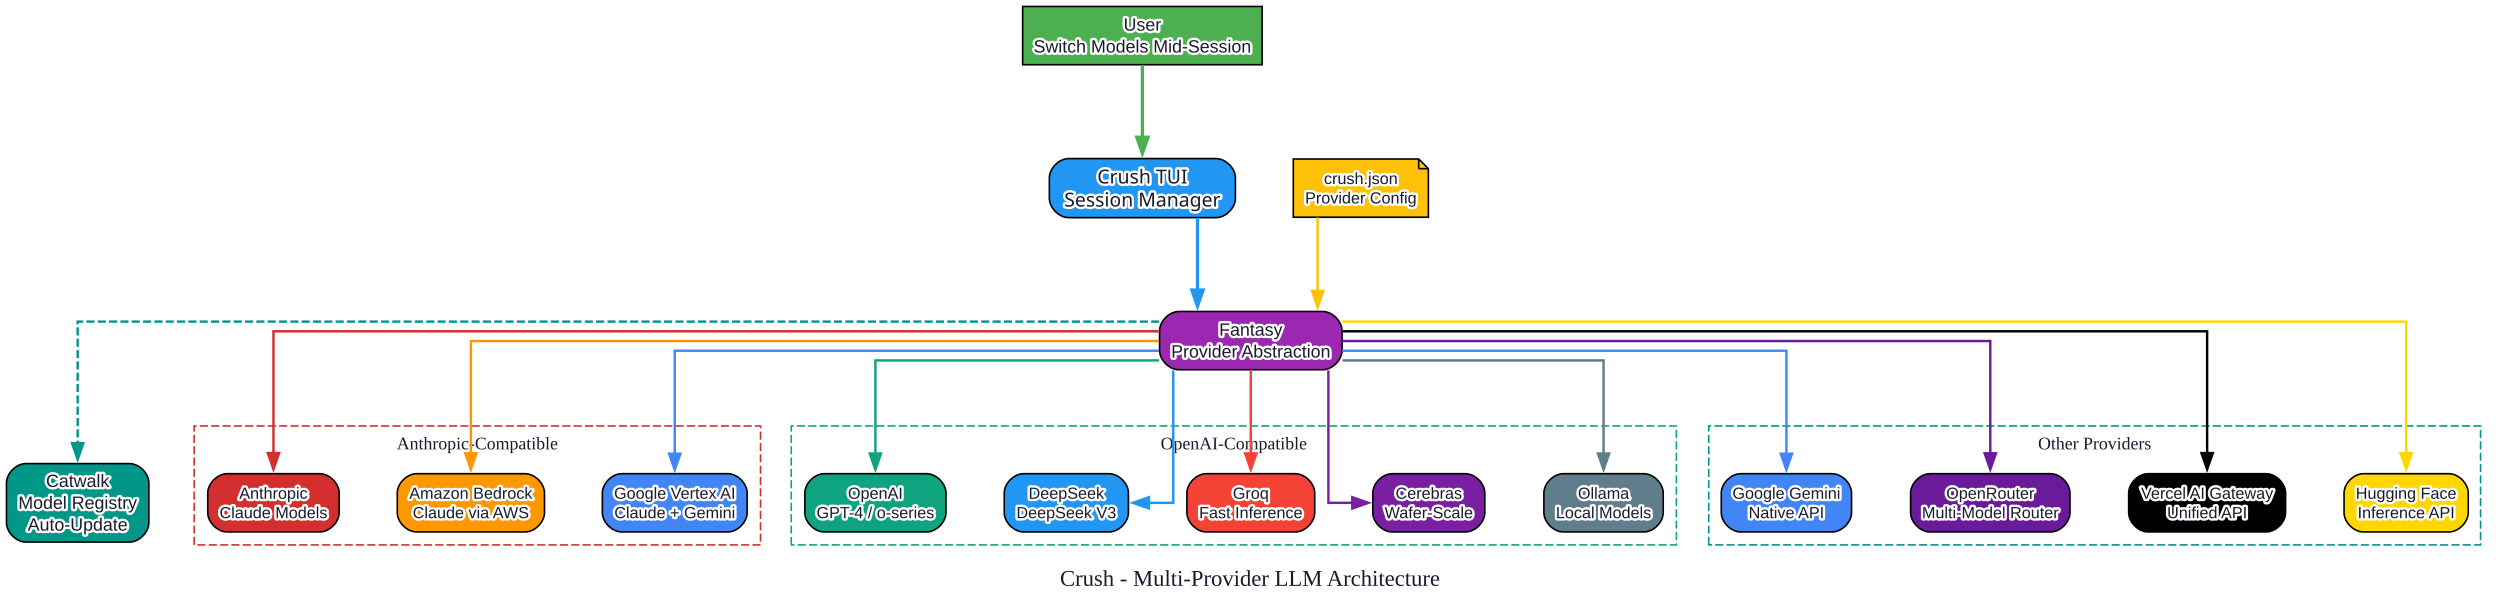
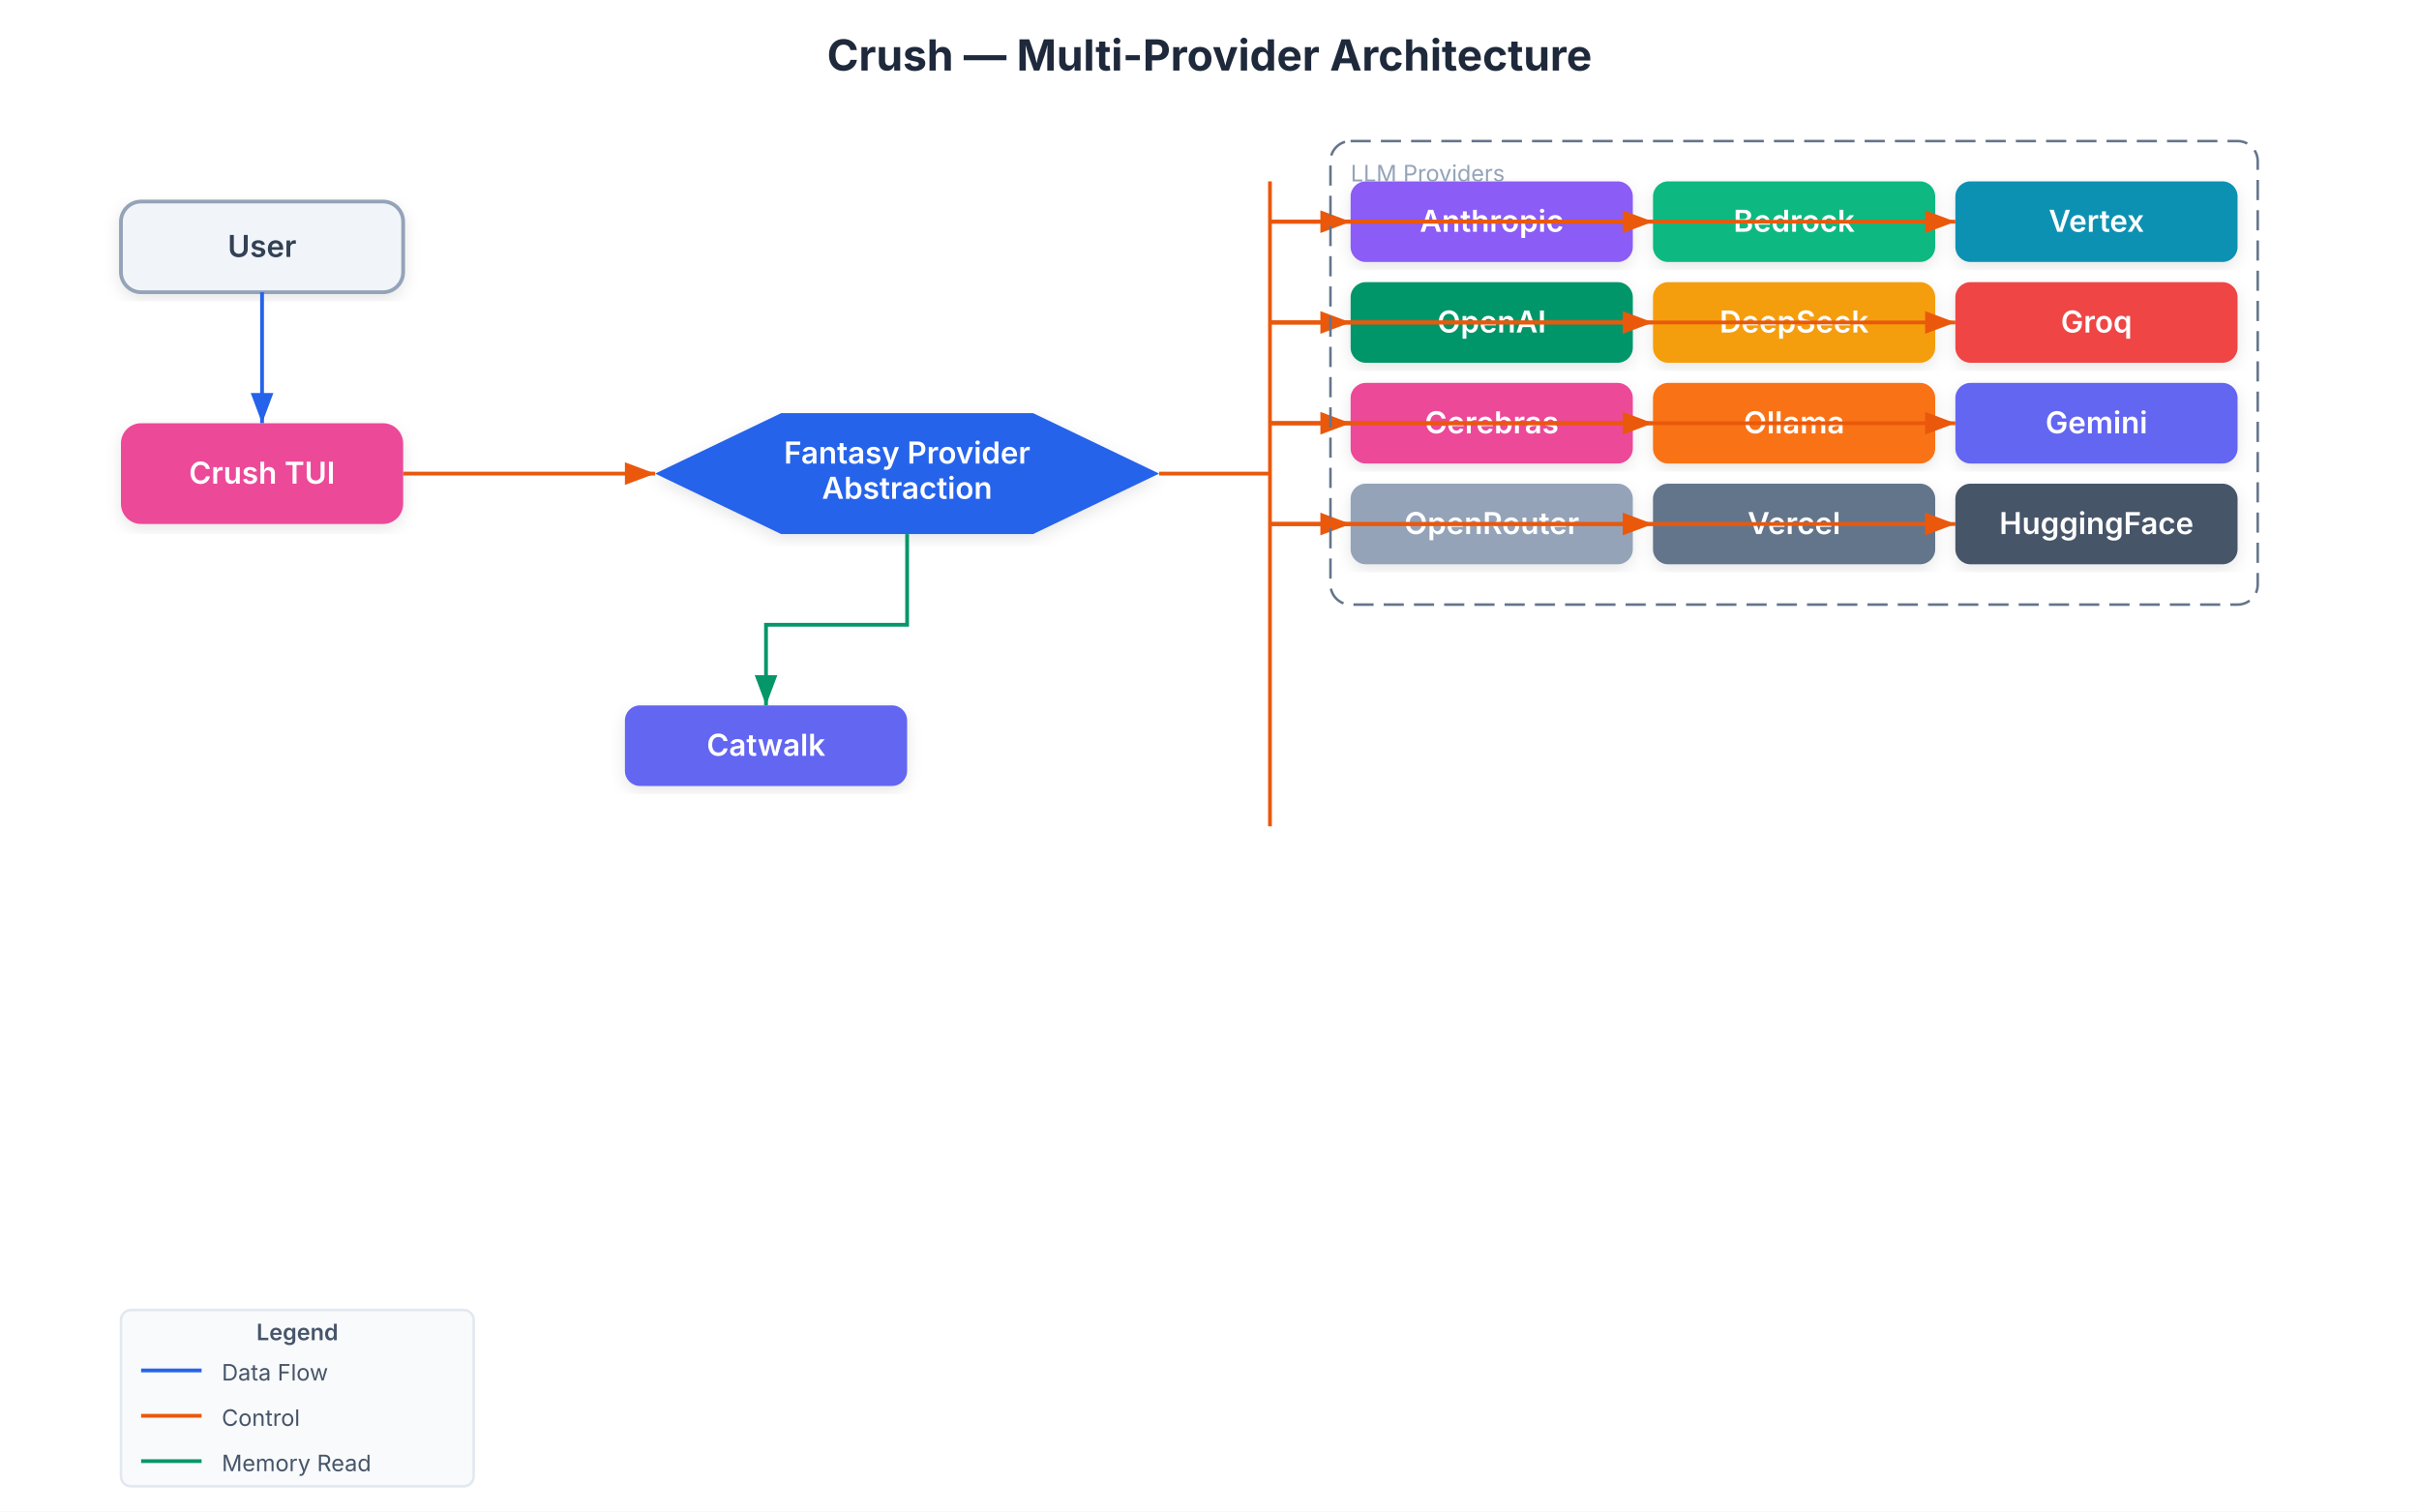
- <svg xmlns="http://www.w3.org/2000/svg" width="1545pt" height="373pt" viewBox="0.00 0.00 1545.00 373.00">
+ <svg xmlns="http://www.w3.org/2000/svg" viewBox="0 0 960 600">
  <style>
- 
- text { paint-order: stroke; stroke: #ffffff; stroke-width: 3px; stroke-linejoin: round; fill: #1a1a2e; }
- </style>
-   <g id="graph0" class="graph" transform="scale(1 1) rotate(0) translate(4 369.25)">
-     <polygon fill="white" stroke="none" points="-4,4 -4,-369.25 1541,-369.25 1541,4 -4,4" />
-     <text xml:space="preserve" text-anchor="middle" x="768.5" y="-7.2" font-family="Times New Roman,serif" font-size="14.00">Crush - Multi-Provider LLM Architecture</text>
-     <g id="clust1" class="cluster">
-       <polygon fill="none" stroke="#d32f2f" stroke-dasharray="5,2" points="116,-32.5 116,-106 466,-106 466,-32.5 116,-32.5" />
-       <text xml:space="preserve" text-anchor="middle" x="291" y="-91.55" font-family="Times New Roman,serif" font-size="11.00" fill="#d32f2f">Anthropic-Compatible</text>
-     </g>
-     <g id="clust2" class="cluster">
-       <polygon fill="none" stroke="#10a37f" stroke-dasharray="5,2" points="485,-32.5 485,-106 1032,-106 1032,-32.5 485,-32.5" />
-       <text xml:space="preserve" text-anchor="middle" x="758.5" y="-91.55" font-family="Times New Roman,serif" font-size="11.00" fill="#10a37f">OpenAI-Compatible</text>
-     </g>
-     <g id="clust3" class="cluster">
-       <polygon fill="none" stroke="#009688" stroke-dasharray="5,2" points="1052,-32.5 1052,-106 1529,-106 1529,-32.5 1052,-32.5" />
-       <text xml:space="preserve" text-anchor="middle" x="1290.5" y="-91.55" font-family="Times New Roman,serif" font-size="11.00" fill="#009688">Other Providers</text>
-     </g>
-     <g id="node1" class="node">
-       <polygon fill="#4caf50" stroke="black" points="776,-365.25 628,-365.25 628,-329.25 776,-329.25 776,-365.25" />
-       <text xml:space="preserve" text-anchor="middle" x="702" y="-350.3" font-family="Arial" font-size="11.00" fill="white">User</text>
-       <text xml:space="preserve" text-anchor="middle" x="702" y="-336.8" font-family="Arial" font-size="11.00" fill="white">Switch Models Mid-Session</text>
-     </g>
-     <g id="node2" class="node">
-       <path fill="#2196f3" stroke="black" d="M747.5,-271.25C747.5,-271.25 656.5,-271.25 656.5,-271.25 650.5,-271.25 644.5,-265.25 644.5,-259.25 644.5,-259.25 644.5,-246.75 644.5,-246.75 644.5,-240.75 650.5,-234.75 656.5,-234.75 656.5,-234.75 747.5,-234.75 747.5,-234.75 753.5,-234.75 759.5,-240.75 759.5,-246.75 759.5,-246.75 759.5,-259.25 759.5,-259.25 759.5,-265.25 753.5,-271.25 747.5,-271.25" />
-       <text xml:space="preserve" text-anchor="middle" x="702" y="-255.85" font-family="Arial Bold" font-size="12.00" fill="white">Crush TUI</text>
-       <text xml:space="preserve" text-anchor="middle" x="702" y="-241.6" font-family="Arial Bold" font-size="12.00" fill="white">Session Manager</text>
-     </g>
-     <g id="edge1" class="edge">
-       <path fill="none" stroke="#4caf50" stroke-width="2" d="M702,-329.08C702,-329.08 702,-284.47 702,-284.47" />
-       <polygon fill="#4caf50" stroke="#4caf50" stroke-width="2" points="705.5,-284.47 702,-274.47 698.5,-284.47 705.5,-284.47" />
-     </g>
-     <g id="node3" class="node">
-       <path fill="#9c27b0" stroke="black" d="M813.38,-176.75C813.38,-176.75 724.62,-176.75 724.62,-176.75 718.62,-176.75 712.62,-170.75 712.62,-164.75 712.62,-164.75 712.62,-152.75 712.62,-152.75 712.62,-146.75 718.62,-140.75 724.62,-140.75 724.62,-140.75 813.38,-140.75 813.38,-140.75 819.38,-140.75 825.38,-146.75 825.38,-152.75 825.38,-152.75 825.38,-164.75 825.38,-164.75 825.38,-170.75 819.38,-176.75 813.38,-176.75" />
-       <text xml:space="preserve" text-anchor="middle" x="769" y="-161.8" font-family="Arial" font-size="11.00" fill="white">Fantasy</text>
-       <text xml:space="preserve" text-anchor="middle" x="769" y="-148.3" font-family="Arial" font-size="11.00" fill="white">Provider Abstraction</text>
-     </g>
-     <g id="edge2" class="edge">
-       <path fill="none" stroke="#2196f3" stroke-width="2" d="M736.06,-234.38C736.06,-234.38 736.06,-190.04 736.06,-190.04" />
-       <polygon fill="#2196f3" stroke="#2196f3" stroke-width="2" points="739.56,-190.04 736.06,-180.04 732.56,-190.04 739.56,-190.04" />
-     </g>
-     <g id="node4" class="node">
-       <path fill="#009688" stroke="black" d="M76,-82.75C76,-82.75 12,-82.75 12,-82.75 6,-82.75 0,-76.75 0,-70.75 0,-70.75 0,-46.25 0,-46.25 0,-40.25 6,-34.25 12,-34.25 12,-34.25 76,-34.25 76,-34.25 82,-34.25 88,-40.25 88,-46.25 88,-46.25 88,-70.75 88,-70.75 88,-76.75 82,-82.75 76,-82.75" />
-       <text xml:space="preserve" text-anchor="middle" x="44" y="-68.3" font-family="Arial" font-size="11.00" fill="white">Catwalk</text>
-       <text xml:space="preserve" text-anchor="middle" x="44" y="-54.8" font-family="Arial" font-size="11.00" fill="white">Model Registry</text>
-       <text xml:space="preserve" text-anchor="middle" x="44" y="-41.3" font-family="Arial" font-size="11.00" fill="white">Auto-Update</text>
-     </g>
-     <g id="edge3" class="edge">
-       <path fill="none" stroke="#009688" stroke-width="1.5" stroke-dasharray="5,2" d="M712.41,-170.5C541.78,-170.5 44,-170.5 44,-170.5 44,-170.5 44,-95.35 44,-95.35" />
-       <polygon fill="#009688" stroke="#009688" stroke-width="1.5" points="47.5,-95.35 44,-85.35 40.5,-95.35 47.5,-95.35" />
-     </g>
-     <g id="node5" class="node">
-       <path fill="#d32f2f" stroke="black" d="M193.62,-76.5C193.62,-76.5 136.38,-76.5 136.38,-76.5 130.38,-76.5 124.38,-70.5 124.38,-64.5 124.38,-64.5 124.38,-52.5 124.38,-52.5 124.38,-46.5 130.38,-40.5 136.38,-40.5 136.38,-40.5 193.62,-40.5 193.62,-40.5 199.62,-40.5 205.62,-46.5 205.62,-52.5 205.62,-52.5 205.62,-64.5 205.62,-64.5 205.62,-70.5 199.62,-76.5 193.62,-76.5" />
-       <text xml:space="preserve" text-anchor="middle" x="165" y="-61" font-family="Arial" font-size="10.00" fill="white">Anthropic</text>
-       <text xml:space="preserve" text-anchor="middle" x="165" y="-49" font-family="Arial" font-size="10.00" fill="white">Claude Models</text>
-     </g>
-     <g id="edge5" class="edge">
-       <path fill="none" stroke="#d32f2f" stroke-width="1.5" d="M712.18,-164.5C561.82,-164.5 165,-164.5 165,-164.5 165,-164.5 165,-89.23 165,-89.23" />
-       <polygon fill="#d32f2f" stroke="#d32f2f" stroke-width="1.5" points="168.5,-89.23 165,-79.23 161.5,-89.23 168.5,-89.23" />
-     </g>
-     <g id="node6" class="node">
-       <path fill="#ff9800" stroke="black" d="M320.5,-76.5C320.5,-76.5 253.5,-76.5 253.5,-76.5 247.5,-76.5 241.5,-70.5 241.5,-64.5 241.5,-64.5 241.5,-52.5 241.5,-52.5 241.5,-46.5 247.5,-40.5 253.5,-40.5 253.5,-40.5 320.5,-40.5 320.5,-40.5 326.5,-40.5 332.5,-46.5 332.5,-52.5 332.5,-52.5 332.5,-64.5 332.5,-64.5 332.5,-70.5 326.5,-76.5 320.5,-76.5" />
-       <text xml:space="preserve" text-anchor="middle" x="287" y="-61" font-family="Arial" font-size="10.00" fill="white">Amazon Bedrock</text>
-       <text xml:space="preserve" text-anchor="middle" x="287" y="-49" font-family="Arial" font-size="10.00" fill="white">Claude via AWS</text>
-     </g>
-     <g id="edge6" class="edge">
-       <path fill="none" stroke="#ff9800" stroke-width="1.5" d="M712.29,-158.5C584.88,-158.5 287,-158.5 287,-158.5 287,-158.5 287,-89.11 287,-89.11" />
-       <polygon fill="#ff9800" stroke="#ff9800" stroke-width="1.5" points="290.5,-89.11 287,-79.11 283.5,-89.11 290.5,-89.11" />
-     </g>
-     <g id="node7" class="node">
-       <path fill="#4285f4" stroke="black" d="M445.75,-76.5C445.75,-76.5 380.25,-76.5 380.25,-76.5 374.25,-76.5 368.25,-70.5 368.25,-64.5 368.25,-64.5 368.25,-52.5 368.25,-52.5 368.25,-46.5 374.25,-40.5 380.25,-40.5 380.25,-40.5 445.75,-40.5 445.75,-40.5 451.75,-40.5 457.75,-46.5 457.75,-52.5 457.75,-52.5 457.75,-64.5 457.75,-64.5 457.75,-70.5 451.75,-76.5 445.75,-76.5" />
-       <text xml:space="preserve" text-anchor="middle" x="413" y="-61" font-family="Arial" font-size="10.00" fill="white">Google Vertex AI</text>
-       <text xml:space="preserve" text-anchor="middle" x="413" y="-49" font-family="Arial" font-size="10.00" fill="white">Claude + Gemini</text>
-     </g>
-     <g id="edge7" class="edge">
-       <path fill="none" stroke="#4285f4" stroke-width="1.5" d="M712.2,-152.5C611.69,-152.5 413,-152.5 413,-152.5 413,-152.5 413,-88.89 413,-88.89" />
-       <polygon fill="#4285f4" stroke="#4285f4" stroke-width="1.5" points="416.5,-88.89 413,-78.89 409.5,-88.89 416.5,-88.89" />
-     </g>
-     <g id="node8" class="node">
-       <path fill="#10a37f" stroke="black" d="M568.62,-76.5C568.62,-76.5 505.38,-76.5 505.38,-76.5 499.38,-76.5 493.38,-70.5 493.38,-64.5 493.38,-64.5 493.38,-52.5 493.38,-52.5 493.38,-46.5 499.38,-40.5 505.38,-40.5 505.38,-40.5 568.62,-40.5 568.62,-40.5 574.62,-40.5 580.62,-46.5 580.62,-52.5 580.62,-52.5 580.62,-64.5 580.62,-64.5 580.62,-70.5 574.62,-76.5 568.62,-76.5" />
-       <text xml:space="preserve" text-anchor="middle" x="537" y="-61" font-family="Arial" font-size="10.00" fill="white">OpenAI</text>
-       <text xml:space="preserve" text-anchor="middle" x="537" y="-49" font-family="Arial" font-size="10.00" fill="white">GPT-4 / o-series</text>
-     </g>
-     <g id="edge8" class="edge">
-       <path fill="none" stroke="#10a37f" stroke-width="1.5" d="M712.25,-146.5C643.56,-146.5 537,-146.5 537,-146.5 537,-146.5 537,-89 537,-89" />
-       <polygon fill="#10a37f" stroke="#10a37f" stroke-width="1.5" points="540.5,-89 537,-79 533.5,-89 540.5,-89" />
-     </g>
-     <g id="node9" class="node">
-       <path fill="#2196f3" stroke="black" d="M681.38,-76.5C681.38,-76.5 628.62,-76.5 628.62,-76.5 622.62,-76.5 616.62,-70.5 616.62,-64.5 616.62,-64.5 616.62,-52.5 616.62,-52.5 616.62,-46.5 622.62,-40.5 628.62,-40.5 628.62,-40.5 681.38,-40.5 681.38,-40.5 687.38,-40.5 693.38,-46.5 693.38,-52.5 693.38,-52.5 693.38,-64.5 693.38,-64.5 693.38,-70.5 687.38,-76.5 681.38,-76.5" />
-       <text xml:space="preserve" text-anchor="middle" x="655" y="-61" font-family="Arial" font-size="10.00" fill="white">DeepSeek</text>
-       <text xml:space="preserve" text-anchor="middle" x="655" y="-49" font-family="Arial" font-size="10.00" fill="white">DeepSeek V3</text>
-     </g>
-     <g id="edge9" class="edge">
-       <path fill="none" stroke="#2196f3" stroke-width="1.5" d="M721.06,-140.36C721.06,-111.42 721.06,-58.5 721.06,-58.5 721.06,-58.5 706.08,-58.5 706.08,-58.5" />
-       <polygon fill="#2196f3" stroke="#2196f3" stroke-width="1.5" points="706.08,-55 696.08,-58.5 706.08,-62 706.08,-55" />
-     </g>
-     <g id="node10" class="node">
-       <path fill="#f44336" stroke="black" d="M796.5,-76.5C796.5,-76.5 741.5,-76.5 741.5,-76.5 735.5,-76.5 729.5,-70.5 729.5,-64.5 729.5,-64.5 729.5,-52.5 729.5,-52.5 729.5,-46.5 735.5,-40.5 741.5,-40.5 741.5,-40.5 796.5,-40.5 796.5,-40.5 802.5,-40.5 808.5,-46.5 808.5,-52.5 808.5,-52.5 808.5,-64.5 808.5,-64.5 808.5,-70.5 802.5,-76.5 796.5,-76.5" />
-       <text xml:space="preserve" text-anchor="middle" x="769" y="-61" font-family="Arial" font-size="10.00" fill="white">Groq</text>
-       <text xml:space="preserve" text-anchor="middle" x="769" y="-49" font-family="Arial" font-size="10.00" fill="white">Fast Inference</text>
-     </g>
-     <g id="edge10" class="edge">
-       <path fill="none" stroke="#f44336" stroke-width="1.5" d="M769,-140.36C769,-140.36 769,-89.04 769,-89.04" />
-       <polygon fill="#f44336" stroke="#f44336" stroke-width="1.5" points="772.5,-89.04 769,-79.04 765.5,-89.04 772.5,-89.04" />
-     </g>
-     <g id="node11" class="node">
-       <path fill="#7b1fa2" stroke="black" d="M901.62,-76.5C901.62,-76.5 856.38,-76.5 856.38,-76.5 850.38,-76.5 844.38,-70.5 844.38,-64.5 844.38,-64.5 844.38,-52.5 844.38,-52.5 844.38,-46.5 850.38,-40.5 856.38,-40.5 856.38,-40.5 901.62,-40.5 901.62,-40.5 907.62,-40.5 913.62,-46.5 913.62,-52.5 913.62,-52.5 913.62,-64.5 913.62,-64.5 913.62,-70.5 907.62,-76.5 901.62,-76.5" />
-       <text xml:space="preserve" text-anchor="middle" x="879" y="-61" font-family="Arial" font-size="10.00" fill="white">Cerebras</text>
-       <text xml:space="preserve" text-anchor="middle" x="879" y="-49" font-family="Arial" font-size="10.00" fill="white">Wafer-Scale</text>
-     </g>
-     <g id="edge11" class="edge">
-       <path fill="none" stroke="#7b1fa2" stroke-width="1.5" d="M816.94,-140.36C816.94,-111.42 816.94,-58.5 816.94,-58.5 816.94,-58.5 831.71,-58.5 831.71,-58.5" />
-       <polygon fill="#7b1fa2" stroke="#7b1fa2" stroke-width="1.5" points="831.71,-62 841.71,-58.5 831.71,-55 831.71,-62" />
-     </g>
-     <g id="node12" class="node">
-       <path fill="#607d8b" stroke="black" d="M1011.88,-76.5C1011.88,-76.5 962.12,-76.5 962.12,-76.5 956.12,-76.5 950.12,-70.5 950.12,-64.5 950.12,-64.5 950.12,-52.5 950.12,-52.5 950.12,-46.5 956.12,-40.5 962.12,-40.5 962.12,-40.5 1011.88,-40.5 1011.88,-40.5 1017.88,-40.5 1023.88,-46.5 1023.88,-52.5 1023.88,-52.5 1023.88,-64.5 1023.88,-64.5 1023.88,-70.5 1017.88,-76.5 1011.88,-76.5" />
-       <text xml:space="preserve" text-anchor="middle" x="987" y="-61" font-family="Arial" font-size="10.00" fill="white">Ollama</text>
-       <text xml:space="preserve" text-anchor="middle" x="987" y="-49" font-family="Arial" font-size="10.00" fill="white">Local Models</text>
-     </g>
-     <g id="edge12" class="edge">
-       <path fill="none" stroke="#607d8b" stroke-width="1.5" d="M825.71,-146.5C890.3,-146.5 987,-146.5 987,-146.5 987,-146.5 987,-89 987,-89" />
-       <polygon fill="#607d8b" stroke="#607d8b" stroke-width="1.5" points="990.5,-89 987,-79 983.5,-89 990.5,-89" />
-     </g>
-     <g id="node13" class="node">
-       <path fill="#4285f4" stroke="black" d="M1128.25,-76.5C1128.25,-76.5 1071.75,-76.5 1071.75,-76.5 1065.75,-76.5 1059.75,-70.5 1059.75,-64.5 1059.75,-64.5 1059.75,-52.5 1059.75,-52.5 1059.75,-46.5 1065.75,-40.5 1071.75,-40.5 1071.75,-40.5 1128.25,-40.5 1128.25,-40.5 1134.25,-40.5 1140.25,-46.5 1140.25,-52.5 1140.25,-52.5 1140.25,-64.5 1140.25,-64.5 1140.25,-70.5 1134.25,-76.5 1128.25,-76.5" />
-       <text xml:space="preserve" text-anchor="middle" x="1100" y="-61" font-family="Arial" font-size="10.00" fill="white">Google Gemini</text>
-       <text xml:space="preserve" text-anchor="middle" x="1100" y="-49" font-family="Arial" font-size="10.00" fill="white">Native API</text>
-     </g>
-     <g id="edge13" class="edge">
-       <path fill="none" stroke="#4285f4" stroke-width="1.5" d="M825.52,-152.5C920.06,-152.5 1100,-152.5 1100,-152.5 1100,-152.5 1100,-88.89 1100,-88.89" />
-       <polygon fill="#4285f4" stroke="#4285f4" stroke-width="1.5" points="1103.5,-88.89 1100,-78.89 1096.5,-88.89 1103.5,-88.89" />
-     </g>
-     <g id="node14" class="node">
-       <path fill="#6a1b9a" stroke="black" d="M1263.25,-76.5C1263.25,-76.5 1188.75,-76.5 1188.75,-76.5 1182.75,-76.5 1176.75,-70.5 1176.75,-64.5 1176.75,-64.5 1176.75,-52.5 1176.75,-52.5 1176.75,-46.5 1182.75,-40.5 1188.75,-40.5 1188.75,-40.5 1263.25,-40.5 1263.25,-40.5 1269.25,-40.5 1275.25,-46.5 1275.25,-52.5 1275.25,-52.5 1275.25,-64.5 1275.25,-64.5 1275.25,-70.5 1269.25,-76.5 1263.25,-76.5" />
-       <text xml:space="preserve" text-anchor="middle" x="1226" y="-61" font-family="Arial" font-size="10.00" fill="white">OpenRouter</text>
-       <text xml:space="preserve" text-anchor="middle" x="1226" y="-49" font-family="Arial" font-size="10.00" fill="white">Multi-Model Router</text>
-     </g>
-     <g id="edge14" class="edge">
-       <path fill="none" stroke="#6a1b9a" stroke-width="1.5" d="M825.5,-158.5C947.77,-158.5 1226,-158.5 1226,-158.5 1226,-158.5 1226,-89.11 1226,-89.11" />
-       <polygon fill="#6a1b9a" stroke="#6a1b9a" stroke-width="1.5" points="1229.5,-89.11 1226,-79.11 1222.5,-89.11 1229.5,-89.11" />
-     </g>
-     <g id="node15" class="node">
-       <path fill="#000000" stroke="black" d="M1396.5,-76.5C1396.5,-76.5 1323.5,-76.5 1323.5,-76.5 1317.5,-76.5 1311.5,-70.5 1311.5,-64.5 1311.5,-64.5 1311.5,-52.5 1311.5,-52.5 1311.5,-46.5 1317.5,-40.5 1323.5,-40.5 1323.5,-40.5 1396.5,-40.5 1396.5,-40.5 1402.5,-40.5 1408.5,-46.5 1408.5,-52.5 1408.5,-52.5 1408.5,-64.5 1408.5,-64.5 1408.5,-70.5 1402.5,-76.5 1396.5,-76.5" />
-       <text xml:space="preserve" text-anchor="middle" x="1360" y="-61" font-family="Arial" font-size="10.00" fill="white">Vercel AI Gateway</text>
-       <text xml:space="preserve" text-anchor="middle" x="1360" y="-49" font-family="Arial" font-size="10.00" fill="white">Unified API</text>
-     </g>
-     <g id="edge15" class="edge">
-       <path fill="none" stroke="#000000" stroke-width="1.5" d="M825.67,-164.5C973.59,-164.5 1360,-164.5 1360,-164.5 1360,-164.5 1360,-89.23 1360,-89.23" />
-       <polygon fill="#000000" stroke="#000000" stroke-width="1.5" points="1363.5,-89.23 1360,-79.23 1356.5,-89.23 1363.5,-89.23" />
-     </g>
-     <g id="node16" class="node">
-       <path fill="#ffd600" stroke="black" d="M1509.38,-76.5C1509.38,-76.5 1456.62,-76.5 1456.62,-76.5 1450.62,-76.5 1444.62,-70.5 1444.62,-64.5 1444.62,-64.5 1444.62,-52.5 1444.62,-52.5 1444.62,-46.5 1450.62,-40.5 1456.62,-40.5 1456.62,-40.5 1509.38,-40.5 1509.38,-40.5 1515.38,-40.5 1521.38,-46.5 1521.38,-52.5 1521.38,-52.5 1521.38,-64.5 1521.38,-64.5 1521.38,-70.5 1515.38,-76.5 1509.38,-76.5" />
-       <text xml:space="preserve" text-anchor="middle" x="1483" y="-61" font-family="Arial" font-size="10.00" fill="#1a1a2e">Hugging Face</text>
-       <text xml:space="preserve" text-anchor="middle" x="1483" y="-49" font-family="Arial" font-size="10.00" fill="#1a1a2e">Inference API</text>
-     </g>
-     <g id="edge16" class="edge">
-       <path fill="none" stroke="#ffd600" stroke-width="1.5" d="M825.62,-170.5C994.5,-170.5 1483,-170.5 1483,-170.5 1483,-170.5 1483,-89.26 1483,-89.26" />
-       <polygon fill="#ffd600" stroke="#ffd600" stroke-width="1.5" points="1486.5,-89.26 1483,-79.26 1479.5,-89.26 1486.5,-89.26" />
-     </g>
-     <g id="node17" class="node">
-       <polygon fill="#ffc107" stroke="black" points="872.75,-271 795.25,-271 795.25,-235 878.75,-235 878.75,-265 872.75,-271" />
-       <polyline fill="none" stroke="black" points="872.75,-271 872.75,-265" />
-       <polyline fill="none" stroke="black" points="878.75,-265 872.75,-265" />
-       <text xml:space="preserve" text-anchor="middle" x="837" y="-255.5" font-family="Arial" font-size="10.00" fill="#1a1a2e">crush.json</text>
-       <text xml:space="preserve" text-anchor="middle" x="837" y="-243.5" font-family="Arial" font-size="10.00" fill="#1a1a2e">Provider Config</text>
-     </g>
-     <g id="edge4" class="edge">
-       <path fill="none" stroke="#ffc107" stroke-width="1.5" d="M810.31,-234.83C810.31,-234.83 810.31,-189.46 810.31,-189.46" />
-       <polygon fill="#ffc107" stroke="#ffc107" stroke-width="1.5" points="813.81,-189.46 810.31,-179.46 806.81,-189.46 813.81,-189.46" />
-     </g>
-   </g>
+     text { font-family: Inter, system-ui, -apple-system, sans-serif; }
+     .mono { font-family: JetBrains Mono, Fira Code, monospace; }
+     .title { font-size: 17px; font-weight: 700; fill: #1e293b; }
+     .comp  { font-size: 12px; font-weight: 600; fill: #ffffff; }
+     .comp-d { font-size: 12px; font-weight: 600; fill: #334155; }
+     .label { font-size: 10px; fill: #64748b; }
+     .anno  { font-size: 9px; fill: #94a3b8; }
+     .legend { font-size: 9px; fill: #475569; }
+   </style>
+   <defs>
+     <filter id="shadow">
+       <feDropShadow dx="0" dy="2" stdDeviation="3" flood-opacity="0.1" />
+     </filter>
+     <marker id="arr-blue" markerWidth="8" markerHeight="6" refX="8" refY="3" orient="auto">
+       <path d="M0,0 L8,3 L0,6 Z" fill="#2563eb" />
+     </marker>
+     <marker id="arr-orange" markerWidth="8" markerHeight="6" refX="8" refY="3" orient="auto">
+       <path d="M0,0 L8,3 L0,6 Z" fill="#ea580c" />
+     </marker>
+     <marker id="arr-green" markerWidth="8" markerHeight="6" refX="8" refY="3" orient="auto">
+       <path d="M0,0 L8,3 L0,6 Z" fill="#059669" />
+     </marker>
+     <marker id="arr-purple" markerWidth="8" markerHeight="6" refX="8" refY="3" orient="auto">
+       <path d="M0,0 L8,3 L0,6 Z" fill="#7c3aed" />
+     </marker>
+     <marker id="arr-gray" markerWidth="8" markerHeight="6" refX="8" refY="3" orient="auto">
+       <path d="M0,0 L8,3 L0,6 Z" fill="#64748b" />
+     </marker>
+   </defs>
+   <rect width="960" height="600" fill="#ffffff" />
+   <text x="480" y="28" text-anchor="middle" class="title">Crush — Multi-Provider Architecture</text>
+   <rect x="48" y="80" width="112" height="36" rx="8" fill="#f1f5f9" stroke="#94a3b8" stroke-width="1.5" filter="url(#shadow)" />
+   <text x="104" y="102" text-anchor="middle" class="comp-d">User</text>
+   <rect x="48" y="168" width="112" height="40" rx="8" fill="#ec4899" filter="url(#shadow)" />
+   <text x="104" y="192" text-anchor="middle" class="comp">Crush TUI</text>
+   <polygon points="260,188 310,164 410,164 460,188 410,212 310,212" fill="#2563eb" filter="url(#shadow)" />
+   <text x="360" y="184" text-anchor="middle" class="comp">Fantasy Provider</text>
+   <text x="360" y="198" text-anchor="middle" class="comp">Abstraction</text>
+   <rect x="248" y="280" width="112" height="32" rx="6" fill="#6366f1" filter="url(#shadow)" />
+   <text x="304" y="300" text-anchor="middle" class="comp">Catwalk</text>
+   <rect x="536" y="72" width="112" height="32" rx="6" fill="#8b5cf6" filter="url(#shadow)" />
+   <text x="592" y="92" text-anchor="middle" class="comp">Anthropic</text>
+   <rect x="656" y="72" width="112" height="32" rx="6" fill="#10b981" filter="url(#shadow)" />
+   <text x="712" y="92" text-anchor="middle" class="comp">Bedrock</text>
+   <rect x="776" y="72" width="112" height="32" rx="6" fill="#0891b2" filter="url(#shadow)" />
+   <text x="832" y="92" text-anchor="middle" class="comp">Vertex</text>
+   <rect x="536" y="112" width="112" height="32" rx="6" fill="#059669" filter="url(#shadow)" />
+   <text x="592" y="132" text-anchor="middle" class="comp">OpenAI</text>
+   <rect x="656" y="112" width="112" height="32" rx="6" fill="#f59e0b" filter="url(#shadow)" />
+   <text x="712" y="132" text-anchor="middle" class="comp">DeepSeek</text>
+   <rect x="776" y="112" width="112" height="32" rx="6" fill="#ef4444" filter="url(#shadow)" />
+   <text x="832" y="132" text-anchor="middle" class="comp">Groq</text>
+   <rect x="536" y="152" width="112" height="32" rx="6" fill="#ec4899" filter="url(#shadow)" />
+   <text x="592" y="172" text-anchor="middle" class="comp">Cerebras</text>
+   <rect x="656" y="152" width="112" height="32" rx="6" fill="#f97316" filter="url(#shadow)" />
+   <text x="712" y="172" text-anchor="middle" class="comp">Ollama</text>
+   <rect x="776" y="152" width="112" height="32" rx="6" fill="#6366f1" filter="url(#shadow)" />
+   <text x="832" y="172" text-anchor="middle" class="comp">Gemini</text>
+   <rect x="536" y="192" width="112" height="32" rx="6" fill="#94a3b8" filter="url(#shadow)" />
+   <text x="592" y="212" text-anchor="middle" class="comp">OpenRouter</text>
+   <rect x="656" y="192" width="112" height="32" rx="6" fill="#64748b" filter="url(#shadow)" />
+   <text x="712" y="212" text-anchor="middle" class="comp">Vercel</text>
+   <rect x="776" y="192" width="112" height="32" rx="6" fill="#475569" filter="url(#shadow)" />
+   <text x="832" y="212" text-anchor="middle" class="comp">HuggingFace</text>
+   <path d="M104,116 L104,168" fill="none" stroke="#2563eb" stroke-width="1.5" marker-end="url(#arr-blue)" />
+   <path d="M160,188 L260,188" fill="none" stroke="#ea580c" stroke-width="1.5" marker-end="url(#arr-orange)" />
+   <path d="M360,212 L360,248 L304,248 L304,280" fill="none" stroke="#059669" stroke-width="1.5" marker-end="url(#arr-green)" />
+   <line x1="460" y1="188" x2="504" y2="188" stroke="#ea580c" stroke-width="1.5" />
+   <line x1="504" y1="72" x2="504" y2="328" stroke="#ea580c" stroke-width="1.5" />
+   <path d="M504,88 L536,88" fill="none" stroke="#ea580c" stroke-width="1.5" marker-end="url(#arr-orange)" />
+   <path d="M504,88 L656,88" fill="none" stroke="#ea580c" stroke-width="1.5" marker-end="url(#arr-orange)" />
+   <path d="M504,88 L776,88" fill="none" stroke="#ea580c" stroke-width="1.5" marker-end="url(#arr-orange)" />
+   <path d="M504,128 L536,128" fill="none" stroke="#ea580c" stroke-width="1.5" marker-end="url(#arr-orange)" />
+   <path d="M504,128 L656,128" fill="none" stroke="#ea580c" stroke-width="1.5" marker-end="url(#arr-orange)" />
+   <path d="M504,128 L776,128" fill="none" stroke="#ea580c" stroke-width="1.5" marker-end="url(#arr-orange)" />
+   <path d="M504,168 L536,168" fill="none" stroke="#ea580c" stroke-width="1.5" marker-end="url(#arr-orange)" />
+   <path d="M504,168 L656,168" fill="none" stroke="#ea580c" stroke-width="1.5" marker-end="url(#arr-orange)" />
+   <path d="M504,168 L776,168" fill="none" stroke="#ea580c" stroke-width="1.5" marker-end="url(#arr-orange)" />
+   <path d="M504,208 L536,208" fill="none" stroke="#ea580c" stroke-width="1.5" marker-end="url(#arr-orange)" />
+   <path d="M504,208 L656,208" fill="none" stroke="#ea580c" stroke-width="1.5" marker-end="url(#arr-orange)" />
+   <path d="M504,208 L776,208" fill="none" stroke="#ea580c" stroke-width="1.5" marker-end="url(#arr-orange)" />
+   <rect x="528" y="56" width="368" height="184" rx="8" fill="none" stroke="#64748b" stroke-width="1" stroke-dasharray="8 4" />
+   <text x="536" y="72" class="anno" fill="#64748b">LLM Providers</text>
+   <rect x="48" y="520" width="140" height="70" rx="4" fill="#f8fafc" stroke="#e2e8f0" stroke-width="1" />
+   <text x="118" y="532" text-anchor="middle" class="legend" font-weight="600">Legend</text>
+   <line x1="56" y1="544" x2="80" y2="544" stroke="#2563eb" stroke-width="1.5" />
+   <text x="88" y="548" class="legend">Data Flow</text>
+   <line x1="56" y1="562" x2="80" y2="562" stroke="#ea580c" stroke-width="1.5" />
+   <text x="88" y="566" class="legend">Control</text>
+   <line x1="56" y1="580" x2="80" y2="580" stroke="#059669" stroke-width="1.5" />
+   <text x="88" y="584" class="legend">Memory Read</text>
</svg>
